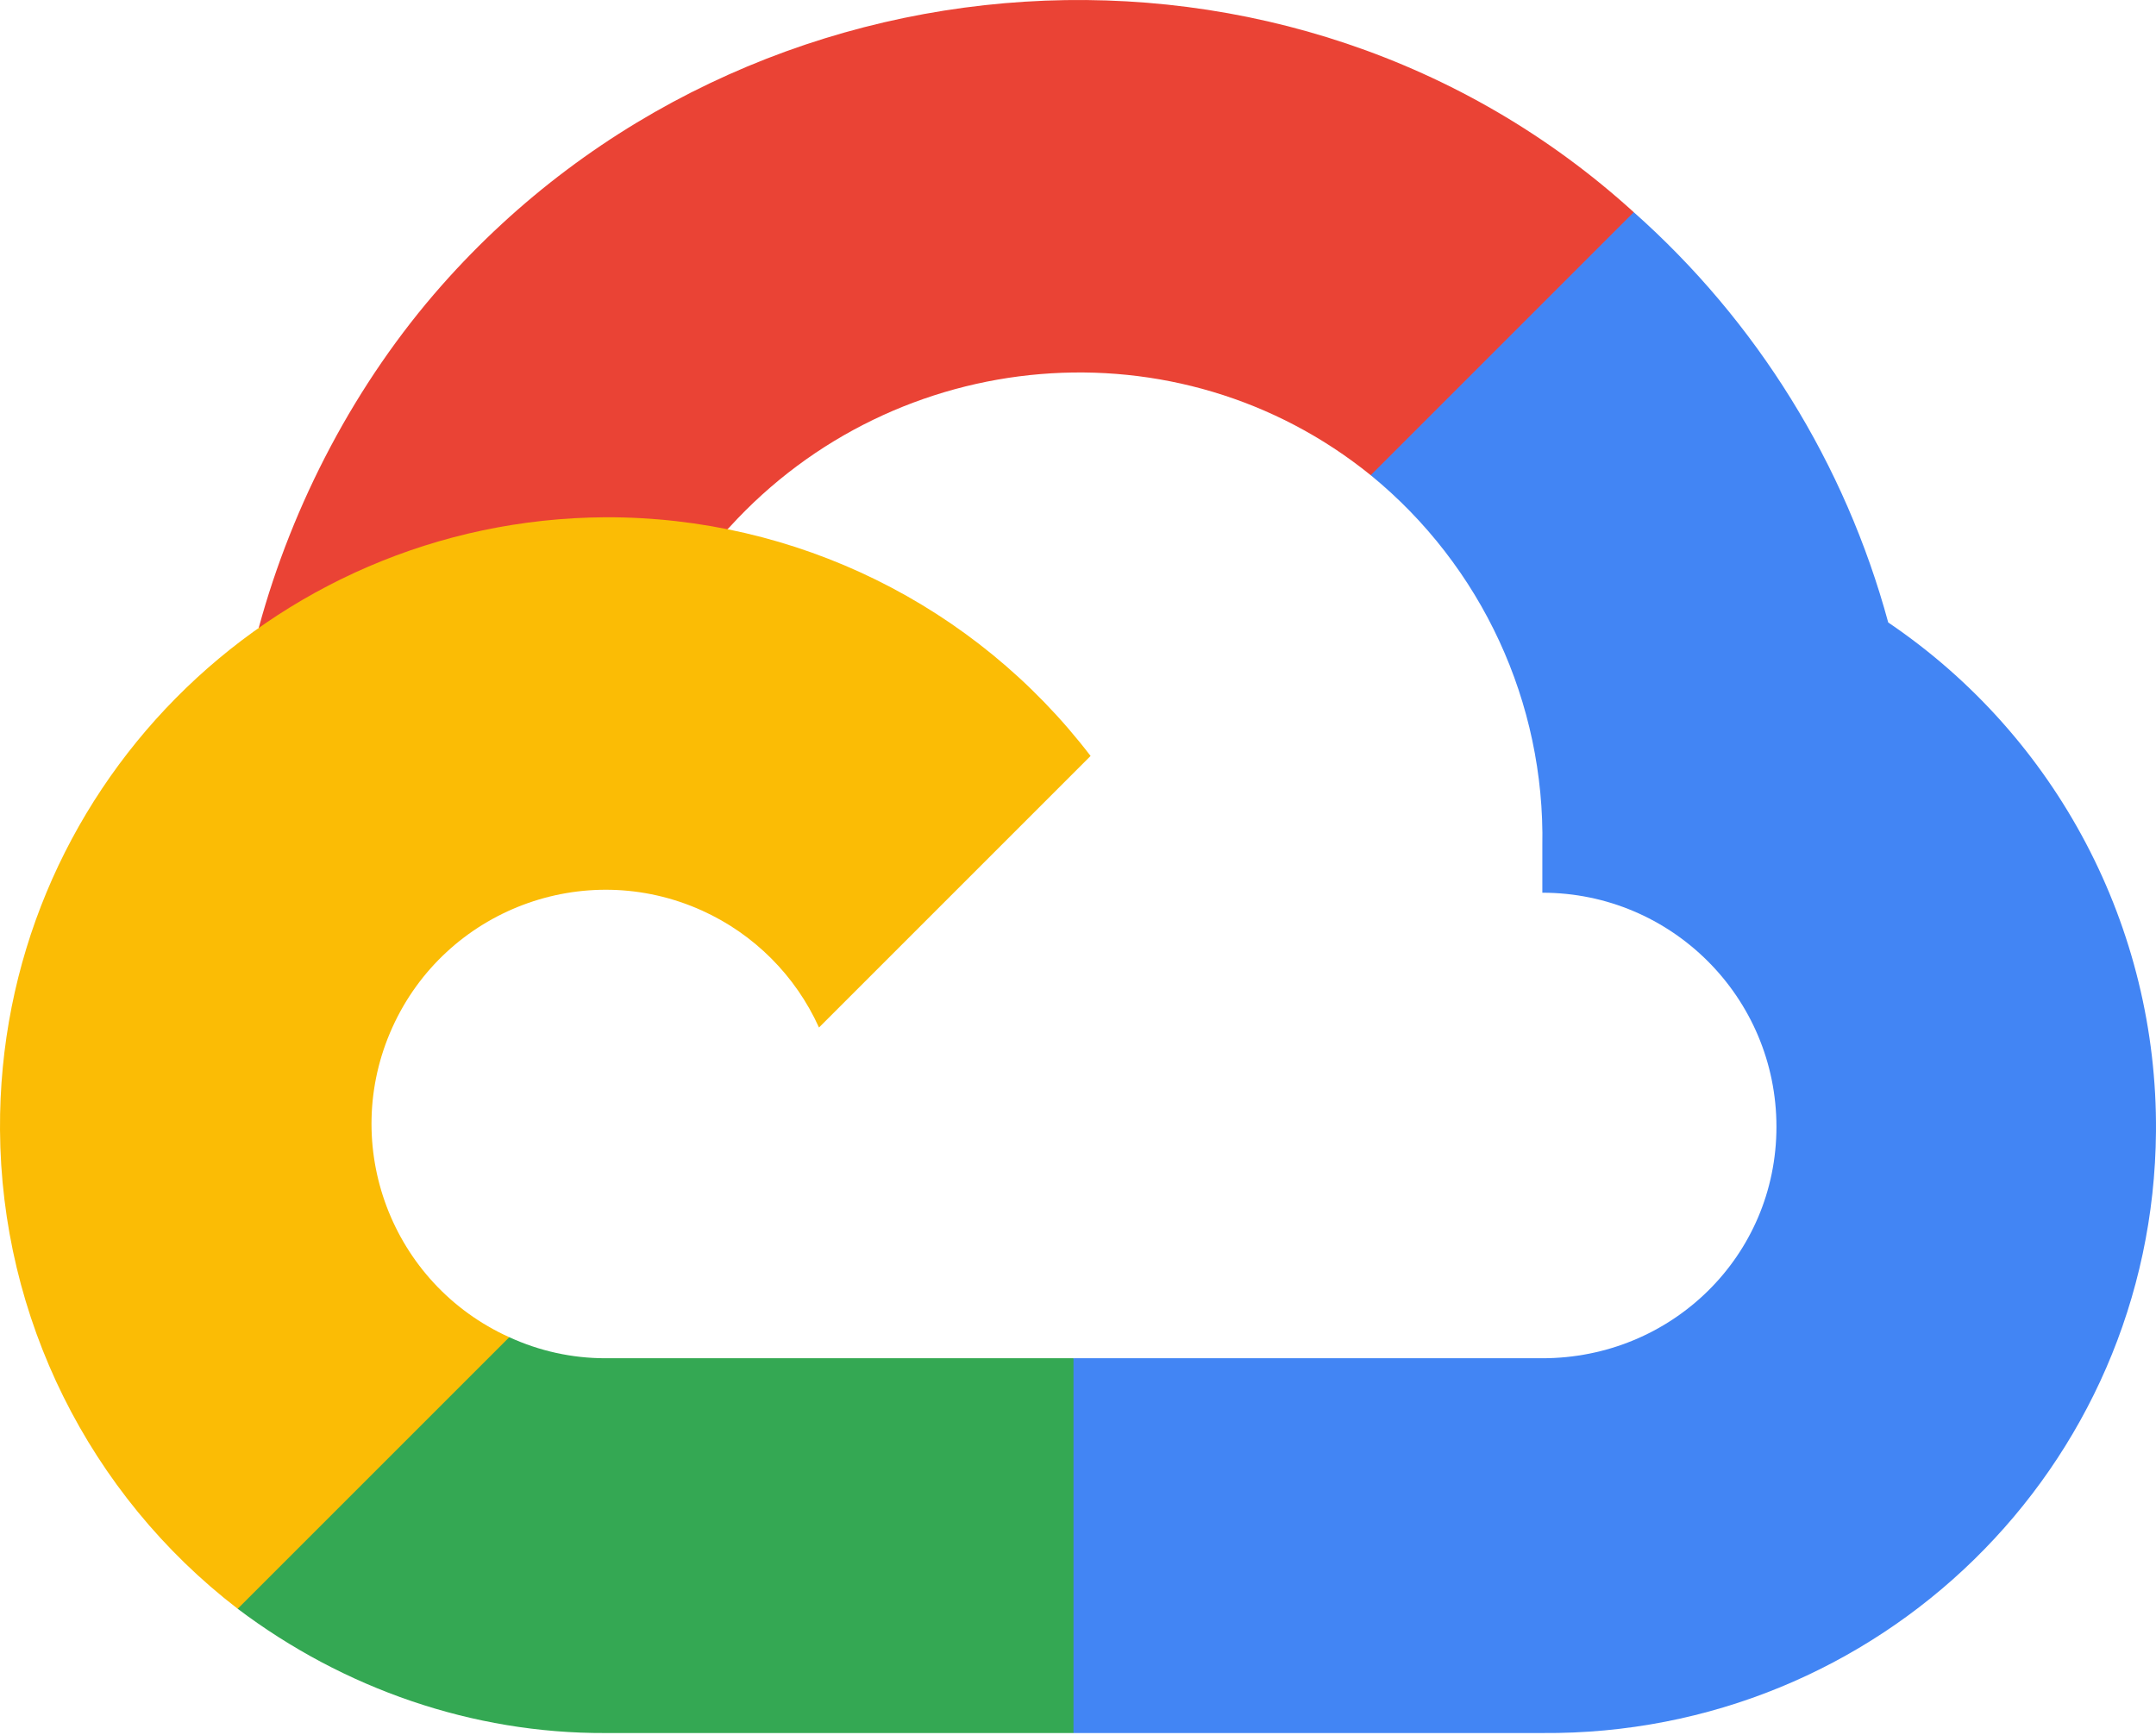
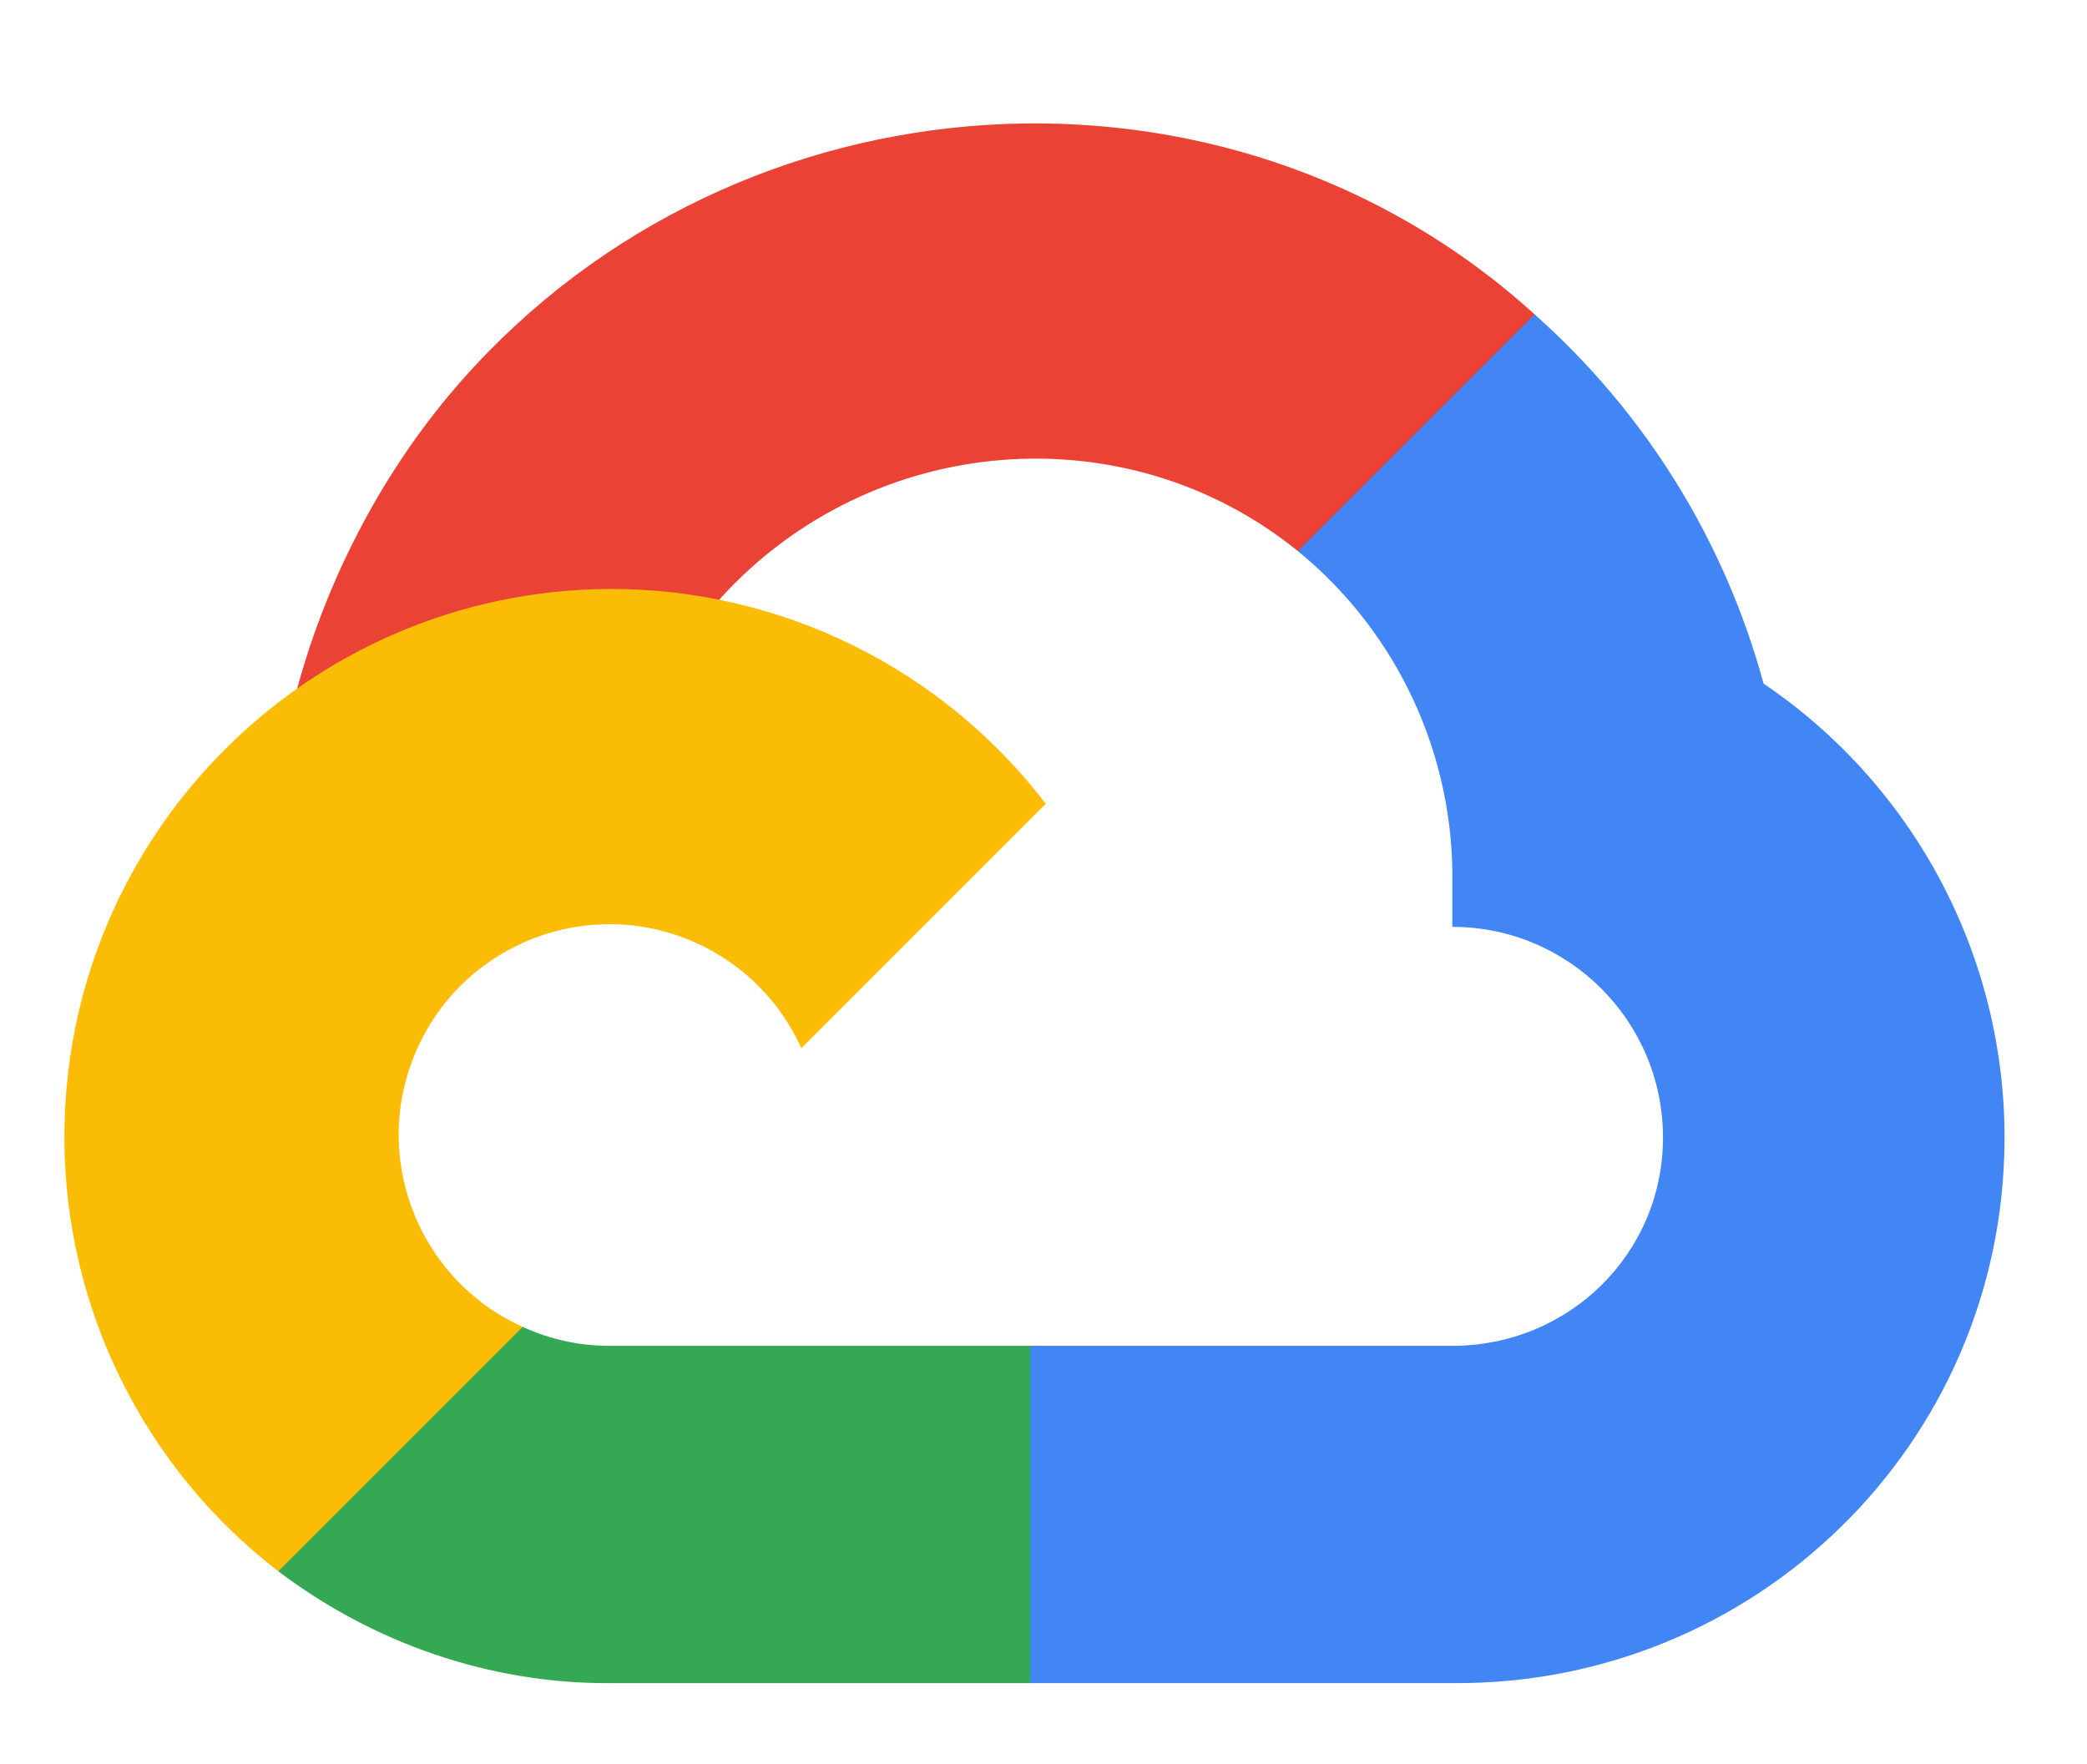
- <svg xmlns="http://www.w3.org/2000/svg" width="256px" height="206px" viewBox="0 0 256 206" version="1.1" preserveAspectRatio="xMidYMid">
-   <g>
-     <path d="M170.252,56.819 L192.505,34.566 L193.988,25.196 C153.437,-11.677 88.976,-7.496 52.421,33.92 C42.267,45.423 34.734,59.764 30.717,74.573 L38.687,73.45 L83.192,66.111 L86.628,62.597 C106.425,40.855 139.898,37.93 162.756,56.429 L170.252,56.819 Z" fill="#EA4335" />
-     <path d="M224.205,73.918 C219.09,55.082 208.589,38.149 193.988,25.196 L162.756,56.428 C175.944,67.204 183.457,83.438 183.135,100.465 L183.135,106.009 C198.486,106.009 210.932,118.454 210.932,133.805 C210.932,149.157 198.486,161.29 183.135,161.29 L127.464,161.29 L121.998,167.224 L121.998,200.564 L127.464,205.795 L183.135,205.795 C223.065,206.106 255.687,174.301 255.998,134.371 C256.186,110.168 244.253,87.478 224.205,73.918" fill="#4285F4" />
-     <path d="M71.87,205.796 L127.463,205.796 L127.463,161.29 L71.87,161.29 C67.909,161.289 64.073,160.438 60.471,158.792 L52.584,161.212 L30.175,183.465 L28.223,191.039 C40.79,200.528 56.123,205.864 71.87,205.796" fill="#34A853" />
-     <path d="M71.87,61.425 C31.939,61.663 -0.237,94.228 0.001,134.157 C0.134,156.456 10.548,177.446 28.223,191.038 L60.471,158.792 C46.48,152.47 40.263,136.006 46.584,122.016 C52.904,108.025 69.37,101.808 83.359,108.129 C89.524,110.913 94.461,115.852 97.246,122.016 L129.494,89.769 C115.773,71.832 94.453,61.344 71.87,61.425" fill="#FBBC05" />
+ <svg xmlns="http://www.w3.org/2000/svg" width="275.375" height="232.664" viewBox="0 0 275.375 232.664" version="1.1" preserveAspectRatio="xMidYMid" id="svg3928">
+   <defs id="defs3932" />
+   <g id="g3926" transform="translate(8.494846,16.28179)">
+     <path d="m 170.252,56.819 22.253,-22.253 1.483,-9.37 c -40.551,-36.873 -105.012,-32.692 -141.567,8.724 -10.154,11.503 -17.687,25.844 -21.704,40.653 l 7.97,-1.123 44.505,-7.339 3.436,-3.514 c 19.797,-21.742 53.27,-24.667 76.128,-6.168 z" fill="#ea4335" id="path3918" />
+     <path d="m 224.205,73.918 c -5.115,-18.836 -15.616,-35.769 -30.217,-48.722 l -31.232,31.232 c 13.188,10.776 20.701,27.01 20.379,44.037 v 5.544 c 15.351,0 27.797,12.445 27.797,27.796 0,15.352 -12.446,27.485 -27.797,27.485 h -55.671 l -5.466,5.934 v 33.34 l 5.466,5.231 h 55.671 c 39.93,0.311 72.552,-31.494 72.863,-71.424 0.188,-24.203 -11.745,-46.893 -31.793,-60.453" fill="#4285f4" id="path3920" />
+     <path d="m 71.87,205.796 h 55.593 v -44.506 h -55.593 c -3.961,-0.001 -7.797,-0.852 -11.399,-2.498 l -7.887,2.42 -22.409,22.253 -1.952,7.574 c 12.567,9.489 27.9,14.825 43.647,14.757" fill="#34a853" id="path3922" />
+     <path d="m 71.87,61.425 c -39.931,0.238 -72.107,32.802 -71.869,72.732 0.133,22.298 10.547,43.288 28.222,56.881 l 32.248,-32.247 c -13.991,-6.321 -20.208,-22.786 -13.887,-36.776 6.32,-13.99 22.786,-20.207 36.775,-13.887 6.165,2.785 11.102,7.723 13.887,13.887 l 32.248,-32.247 c -13.721,-17.937 -35.041,-28.424 -57.624,-28.343" fill="#fbbc05" id="path3924" />
  </g>
</svg>
